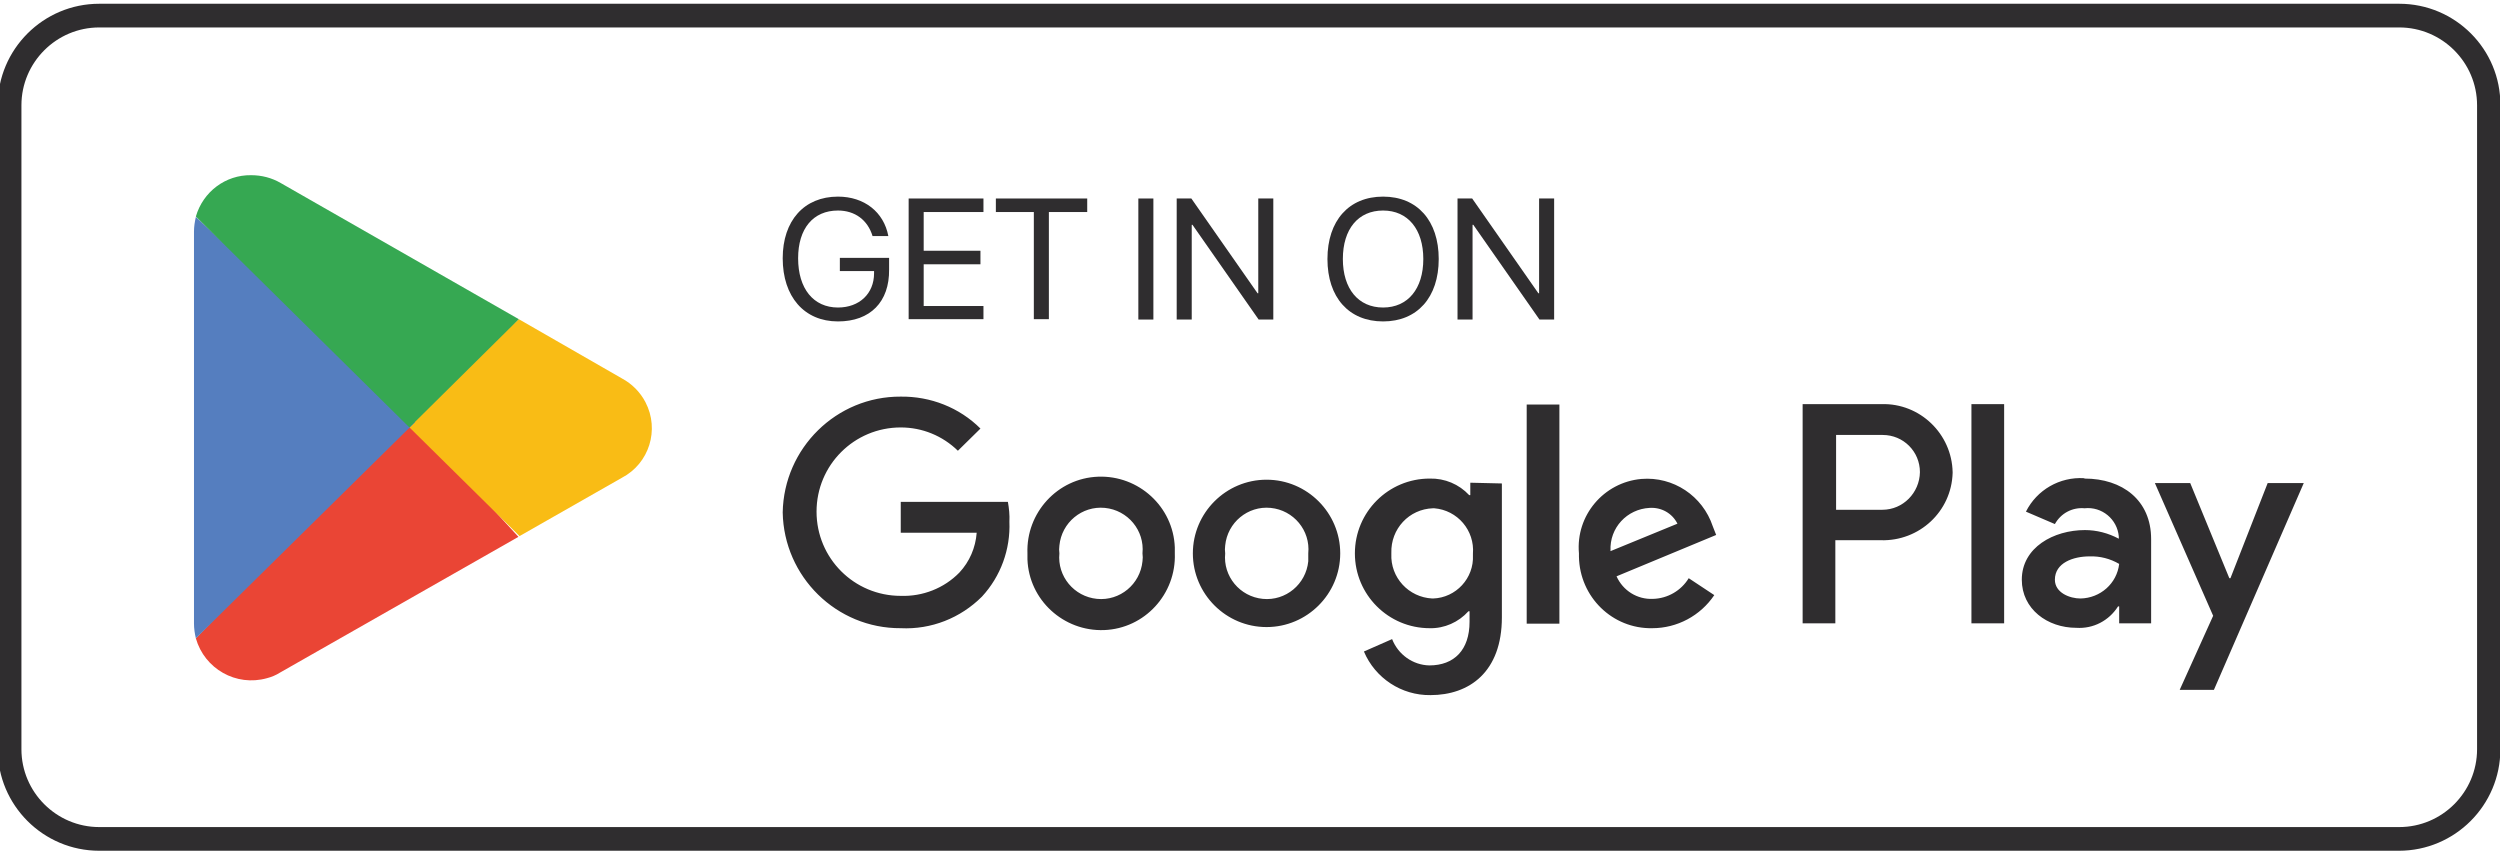
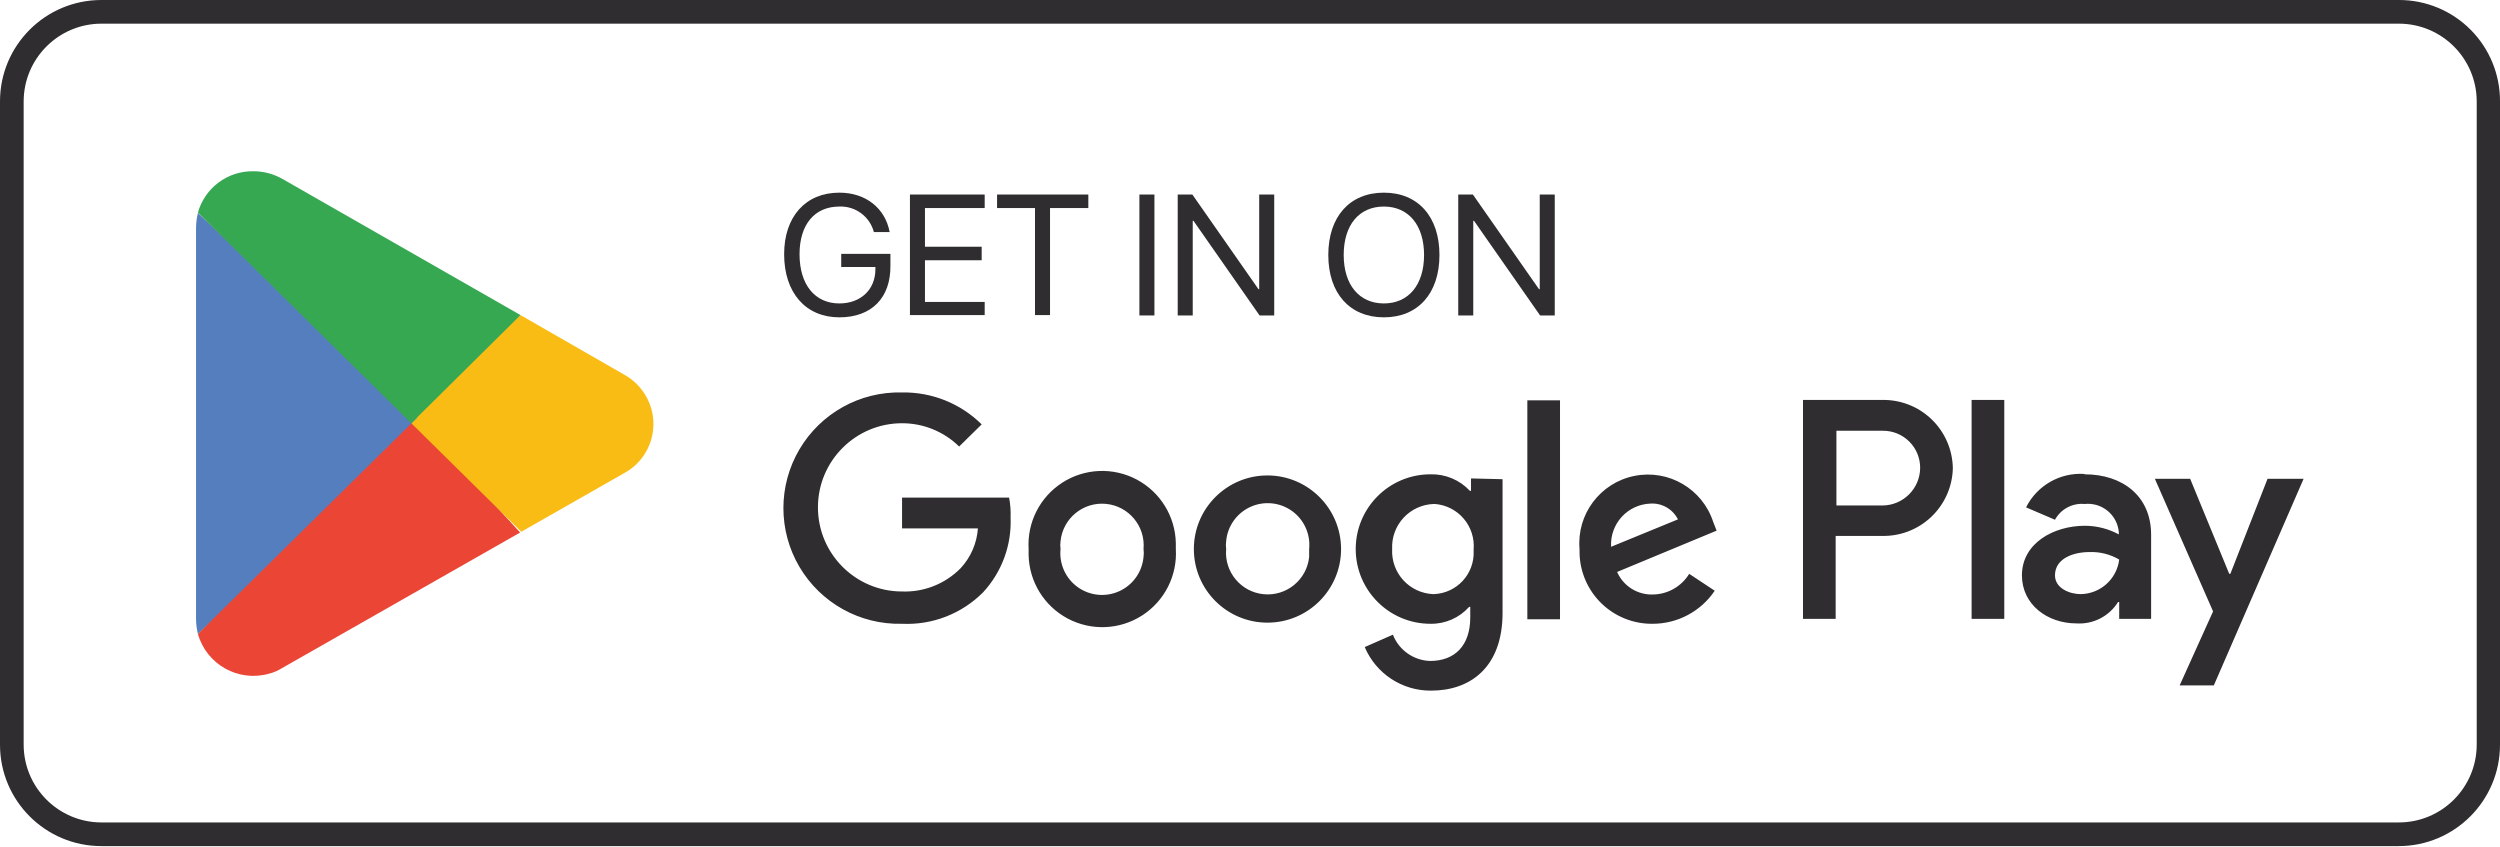
- <svg xmlns="http://www.w3.org/2000/svg" version="1.1" id="Layer_1" x="0px" y="0px" viewBox="0 0 665 227" style="enable-background:new 0 0 665 227;" xml:space="preserve">
-   <style type="text/css">
- 	.st0{fill:#2F2D2F;}
- 	.st1{fill:#EA4535;}
- 	.st2{fill:#F9BC15;}
- 	.st3{fill:#557EBF;}
- 	.st4{fill:#36A852;}
- </style>
-   <g>
-     <path class="st0" d="M638.2,7.3c11.4,0,20.7,9.3,20.7,20.7v171.3c0,11.4-9.3,20.7-20.7,20.7H26.4c-11.4,0-20.7-9.3-20.7-20.7V28   C5.7,16.6,15,7.3,26.4,7.3H638.2 M638.2,1H26.4c-14.9,0-27,12.1-27,27v171.3c0,14.9,12.1,27,27,27h611.7c14.9,0,27-12.1,27-27V28   C665.2,13.1,653.1,1,638.2,1L638.2,1z" />
-     <path class="st0" d="M603.2,128.5l-9.9,25.3H593l-10.4-25.3h-9.4l15.5,35.3l-8.9,19.7h9.1l23.9-55H603.2z M533.1,107.5h-8.7v58.3   h8.7V107.5z M500.4,107.5h-20.9v58.3h8.7v-22.1h12.1c10.2,0.3,18.8-7.6,19.1-17.9c0-0.1,0-0.2,0-0.2c-0.2-10.2-8.7-18.4-18.9-18.1   C500.6,107.5,500.5,107.5,500.4,107.5z M500.7,135.6h-12.3v-19.9h12.4c5.5,0,9.9,4.4,9.9,9.9C510.6,131.1,506.2,135.6,500.7,135.6   L500.7,135.6z M554.4,127.2c-6.5-0.4-12.6,3.1-15.5,8.9l7.7,3.3c1.6-2.9,4.7-4.5,7.9-4.2c4.6-0.5,8.7,2.9,9.1,7.5c0,0,0,0,0,0v0.6   c-2.8-1.5-5.9-2.3-9-2.3c-8.3,0-16.8,4.6-16.8,13.2c0,7.8,6.8,12.8,14.5,12.8c4.5,0.3,8.7-1.9,11.1-5.7h0.3v4.5h8.5v-22.4   c0-10.4-7.7-16.1-17.7-16.1L554.4,127.2z M553.4,159.2c-2.8,0-6.8-1.5-6.8-5c0-4.5,4.9-6.2,9.2-6.2c2.8-0.1,5.5,0.6,7.9,2   C563.1,155.2,558.7,159.1,553.4,159.2L553.4,159.2z M239.6,167.1c-17.1,0.1-31.1-13.7-31.4-30.8c0.3-17.1,14.3-30.9,31.4-30.8   c7.9-0.1,15.6,2.9,21.2,8.5l-6,5.9c-4.1-4-9.5-6.2-15.2-6.2c-12.4,0-22.4,10-22.4,22.4s10,22.4,22.4,22.4c5.8,0.2,11.5-2,15.6-6.2   c2.7-2.9,4.3-6.6,4.6-10.6h-20.2v-8.2h28.5c0.3,1.7,0.5,3.5,0.4,5.3c0.3,7.3-2.3,14.5-7.3,19.9   C255.5,164.4,247.7,167.5,239.6,167.1z M312.5,147.2c0.4,10.8-8,20-18.8,20.4c-10.8,0.4-20-8-20.4-18.8c0-0.5,0-1.1,0-1.6   c-0.4-10.8,8-20,18.8-20.4c10.8-0.4,20,8,20.4,18.8C312.5,146.1,312.5,146.7,312.5,147.2z M303.9,147.2c0.6-6.1-3.9-11.5-10-12.1   c-6.1-0.6-11.5,3.9-12.1,10c-0.1,0.7-0.1,1.4,0,2.1c-0.6,6.1,3.9,11.5,10,12.1c6.1,0.6,11.5-3.9,12.1-10   C304,148.6,304,147.9,303.9,147.2z M356.5,147.2c0,10.8-8.8,19.6-19.6,19.6s-19.6-8.8-19.6-19.6s8.8-19.6,19.6-19.6   S356.5,136.4,356.5,147.2z M348,147.2c0.6-6.1-3.9-11.5-10-12.1c-6.1-0.6-11.5,3.9-12.1,10c-0.1,0.7-0.1,1.4,0,2.1   c-0.6,6.1,3.9,11.5,10,12.1c6.1,0.6,11.5-3.9,12.1-10C348,148.6,348,147.9,348,147.2z M399.5,128.6v35.6c0,14.6-8.7,20.7-19,20.7   c-7.7,0.1-14.7-4.5-17.7-11.6l7.5-3.3c1.6,4.1,5.5,6.9,9.9,7c6.6,0,10.7-4.1,10.7-11.6v-2.8h-0.3c-2.6,2.9-6.4,4.6-10.3,4.5   c-11,0-19.9-8.9-19.9-19.9c0-11,8.9-19.9,19.9-19.9c4-0.1,7.8,1.5,10.5,4.4h0.3v-3.3L399.5,128.6L399.5,128.6z M391.8,147.3   c0.5-6.2-4.1-11.6-10.3-12.1c-0.1,0-0.2,0-0.3,0c-6.4,0.2-11.3,5.5-11.1,11.9c0,0.1,0,0.1,0,0.2c-0.3,6.3,4.6,11.6,10.9,11.9   c0.1,0,0.2,0,0.2,0c6.1-0.2,10.9-5.4,10.6-11.5C391.8,147.6,391.8,147.5,391.8,147.3z M414.8,107.6v58.3h-8.7v-58.3H414.8z    M449.2,153.8l6.8,4.5c-3.7,5.5-9.9,8.8-16.5,8.8c-10.6,0.2-19.3-8.3-19.5-19c0-0.3,0-0.6,0-0.9c-0.9-10.1,6.6-18.9,16.6-19.8   c8.5-0.7,16.3,4.5,19,12.6l0.9,2.3l-26.5,11c1.7,3.8,5.5,6.2,9.7,6C443.6,159.2,447.2,157.1,449.2,153.8z M428.4,146.6l17.8-7.3   c-1.4-2.8-4.3-4.4-7.4-4.2c-6,0.3-10.7,5.3-10.4,11.4C428.3,146.5,428.4,146.5,428.4,146.6z" />
-     <g>
-       <path class="st1" d="M108.5,110.7l-56.4,59.1c2.3,8.1,10.7,12.9,18.9,10.6c1.2-0.3,2.4-0.8,3.5-1.5l63.4-36.1L108.5,110.7z" />
-       <path class="st2" d="M165.5,100.7L138,84.9L107.2,112l31,30.6l27.2-15.5c7.3-3.8,10.1-12.8,6.3-20.1    C170.3,104.3,168.1,102.1,165.5,100.7L165.5,100.7z" />
-       <path class="st3" d="M52.1,57.7c-0.3,1.3-0.5,2.6-0.5,3.9v104.3c0,1.3,0.2,2.6,0.5,3.9l58.3-57.5L52.1,57.7z" />
-       <path class="st4" d="M108.9,113.7L138,84.9L74.7,48.7c-2.4-1.4-5.1-2.1-7.9-2.1C60,46.5,54,51,52.1,57.6L108.9,113.7z" />
-     </g>
-     <g>
-       <path class="st0" d="M222.9,85.5c-9,0-14.7-6.6-14.7-16.8c0-10,5.7-16.4,14.7-16.4c7,0,12.2,4.1,13.4,10.5h-4.2    c-1.3-4.3-4.7-6.8-9.2-6.8c-6.6,0-10.6,4.8-10.6,12.7c0,8.1,4.1,13.1,10.6,13.1c5.7,0,9.6-3.7,9.6-9.1v-0.6h-9.1v-3.5h13.1v3.1    C236.6,80.3,231.5,85.5,222.9,85.5z" />
-       <path class="st0" d="M261.6,84.9h-19.9V52.8h19.9v3.6h-15.9v10.3h15.1v3.6h-15.1v11.1h15.9V84.9z" />
-       <path class="st0" d="M275,84.9V56.4h-10.1v-3.6h24.3v3.6H279v28.5H275z" />
-       <path class="st0" d="M302.8,84.9V52.8h4v32.2H302.8z" />
-       <path class="st0" d="M313,84.9V52.8h3.9L334.5,78h0.2V52.8h4v32.2h-3.9l-17.6-25.2H317v25.2H313z" />
-       <path class="st0" d="M382.7,68.9c0,10.2-5.7,16.6-14.8,16.6c-9.1,0-14.8-6.4-14.8-16.6c0-10.2,5.7-16.6,14.8-16.6    C377,52.3,382.7,58.7,382.7,68.9z M357.2,68.9c0,7.9,4.1,12.9,10.7,12.9c6.6,0,10.7-5,10.7-12.9c0-7.9-4.1-12.9-10.7-12.9    C361.3,56,357.2,60.9,357.2,68.9z" />
-       <path class="st0" d="M387.7,84.9V52.8h3.9L409.2,78h0.2V52.8h4v32.2h-3.9l-17.6-25.2h-0.2v25.2H387.7z" />
-     </g>
-   </g>
+ <svg xmlns="http://www.w3.org/2000/svg" id="Layer_1" data-name="Layer 1" viewBox="0 0 665.7 225.3">
+   <path d="M638.2,7.3A20.74,20.74,0,0,1,658.9,28V199.3A20.74,20.74,0,0,1,638.2,220H26.4A20.74,20.74,0,0,1,5.7,199.3V28A20.74,20.74,0,0,1,26.4,7.3H638.2m0-6.3H26.4A27,27,0,0,0-.6,28V199.3a27,27,0,0,0,27,27H638.1a27,27,0,0,0,27-27V28A26.87,26.87,0,0,0,638.2,1Z" transform="translate(0.6 -1)" style="fill:#2f2d2f" />
+   <path d="M603.2,128.5l-9.9,25.3H593l-10.4-25.3h-9.4l15.5,35.3-8.9,19.7h9.1l23.9-55Zm-70.1-21h-8.7v58.3h8.7Zm-32.7,0H479.5v58.3h8.7V143.7h12.1a18.47,18.47,0,0,0,19.1-17.9v-.2a18.46,18.46,0,0,0-18.9-18.1Zm.3,28.1H488.4V115.7h12.4a9.86,9.86,0,0,1,9.9,9.9,10.09,10.09,0,0,1-10,10Zm53.7-8.4a16.2,16.2,0,0,0-15.5,8.9l7.7,3.3a8.13,8.13,0,0,1,7.9-4.2,8.25,8.25,0,0,1,9.1,7.5h0v.6a19.12,19.12,0,0,0-9-2.3c-8.3,0-16.8,4.6-16.8,13.2,0,7.8,6.8,12.8,14.5,12.8a12.13,12.13,0,0,0,11.1-5.7h.3v4.5h8.5V143.4c0-10.4-7.7-16.1-17.7-16.1Zm-1,32c-2.8,0-6.8-1.5-6.8-5,0-4.5,4.9-6.2,9.2-6.2a14.55,14.55,0,0,1,7.9,2,10.47,10.47,0,0,1-10.3,9.2Zm-313.8,7.9a30.81,30.81,0,1,1,0-61.6,29.44,29.44,0,0,1,21.2,8.5l-6,5.9a21.66,21.66,0,0,0-15.2-6.2,22.4,22.4,0,0,0,0,44.8,20.8,20.8,0,0,0,15.6-6.2,17.36,17.36,0,0,0,4.6-10.6H239.6v-8.2h28.5a23.25,23.25,0,0,1,.4,5.3,27.66,27.66,0,0,1-7.3,19.9A28.54,28.54,0,0,1,239.6,167.1Zm72.9-19.9a19.62,19.62,0,1,1-39.2,1.6v-1.6a19.62,19.62,0,1,1,39.2-1.6Zm-8.6,0a11.1,11.1,0,0,0-22.1-2.1,7.39,7.39,0,0,0,0,2.1,11.1,11.1,0,1,0,22.1,2.1A7.39,7.39,0,0,0,303.9,147.2Zm52.6,0a19.6,19.6,0,1,1-19.6-19.6A19.63,19.63,0,0,1,356.5,147.2Zm-8.5,0a11.1,11.1,0,1,0-22.1-2.1,7.39,7.39,0,0,0,0,2.1,11.1,11.1,0,0,0,22.1,2.1Zm51.5-18.6v35.6c0,14.6-8.7,20.7-19,20.7a19,19,0,0,1-17.7-11.6l7.5-3.3a11,11,0,0,0,9.9,7c6.6,0,10.7-4.1,10.7-11.6v-2.8h-.3a13.49,13.49,0,0,1-10.3,4.5,19.9,19.9,0,0,1,0-39.8,13.83,13.83,0,0,1,10.5,4.4h.3v-3.3l8.4.2Zm-7.7,18.7a11.22,11.22,0,0,0-10.3-12.1h-.3a11.45,11.45,0,0,0-11.1,11.9v.2A11.4,11.4,0,0,0,381,159.2h.2a11,11,0,0,0,10.6-11.5Zm23-39.7v58.3h-8.7V107.6Zm34.4,46.2,6.8,4.5a19.91,19.91,0,0,1-16.5,8.8,19.23,19.23,0,0,1-19.5-19v-.9a18.28,18.28,0,0,1,35.6-7.2l.9,2.3-26.5,11a10.08,10.08,0,0,0,9.7,6A11.49,11.49,0,0,0,449.2,153.8Zm-20.8-7.2,17.8-7.3a7.65,7.65,0,0,0-7.4-4.2,10.87,10.87,0,0,0-10.4,11.4C428.3,146.5,428.4,146.5,428.4,146.6Z" transform="translate(0.6 -1)" style="fill:#2f2d2f" />
+   <path d="M108.5,110.7,52.1,169.8A15.33,15.33,0,0,0,71,180.4a12,12,0,0,0,3.5-1.5l63.4-36.1Z" transform="translate(0.6 -1)" style="fill:#ea4535" />
+   <path d="M165.5,100.7,138,84.9,107.2,112l31,30.6,27.2-15.5a14.89,14.89,0,0,0,6.3-20.1,15.07,15.07,0,0,0-6.2-6.3Z" transform="translate(0.6 -1)" style="fill:#f9bc15" />
+   <path d="M52.1,57.7a17.37,17.37,0,0,0-.5,3.9V165.9a17.37,17.37,0,0,0,.5,3.9l58.3-57.5Z" transform="translate(0.6 -1)" style="fill:#557ebf" />
+   <path d="M108.9,113.7,138,84.9,74.7,48.7a15.57,15.57,0,0,0-7.9-2.1,15.09,15.09,0,0,0-14.7,11Z" transform="translate(0.6 -1)" style="fill:#36a852" />
+   <path d="M222.9,85.5c-9,0-14.7-6.6-14.7-16.8,0-10,5.7-16.4,14.7-16.4,7,0,12.2,4.1,13.4,10.5h-4.2a9.14,9.14,0,0,0-9.2-6.8c-6.6,0-10.6,4.8-10.6,12.7,0,8.1,4.1,13.1,10.6,13.1,5.7,0,9.6-3.7,9.6-9.1v-.6h-9.1V68.6h13.1v3.1C236.6,80.3,231.5,85.5,222.9,85.5Z" transform="translate(0.6 -1)" style="fill:#2f2d2f" />
+   <path d="M261.6,84.9H241.7V52.8h19.9v3.6H245.7V66.7h15.1v3.6H245.7V81.4h15.9Z" transform="translate(0.6 -1)" style="fill:#2f2d2f" />
+   <path d="M275,84.9V56.4H264.9V52.8h24.3v3.6H279V84.9Z" transform="translate(0.6 -1)" style="fill:#2f2d2f" />
+   <path d="M302.8,84.9V52.8h4V85h-4Z" transform="translate(0.6 -1)" style="fill:#2f2d2f" />
+   <path d="M313,84.9V52.8h3.9L334.5,78h.2V52.8h4V85h-3.9L317.2,59.8H317V85h-4Z" transform="translate(0.6 -1)" style="fill:#2f2d2f" />
+   <path d="M382.7,68.9c0,10.2-5.7,16.6-14.8,16.6s-14.8-6.4-14.8-16.6,5.7-16.6,14.8-16.6S382.7,58.7,382.7,68.9Zm-25.5,0c0,7.9,4.1,12.9,10.7,12.9s10.7-5,10.7-12.9S374.5,56,367.9,56,357.2,60.9,357.2,68.9Z" transform="translate(0.6 -1)" style="fill:#2f2d2f" />
+   <path d="M387.7,84.9V52.8h3.9L409.2,78h.2V52.8h4V85h-3.9L391.9,59.8h-.2V85h-4Z" transform="translate(0.6 -1)" style="fill:#2f2d2f" />
</svg>
